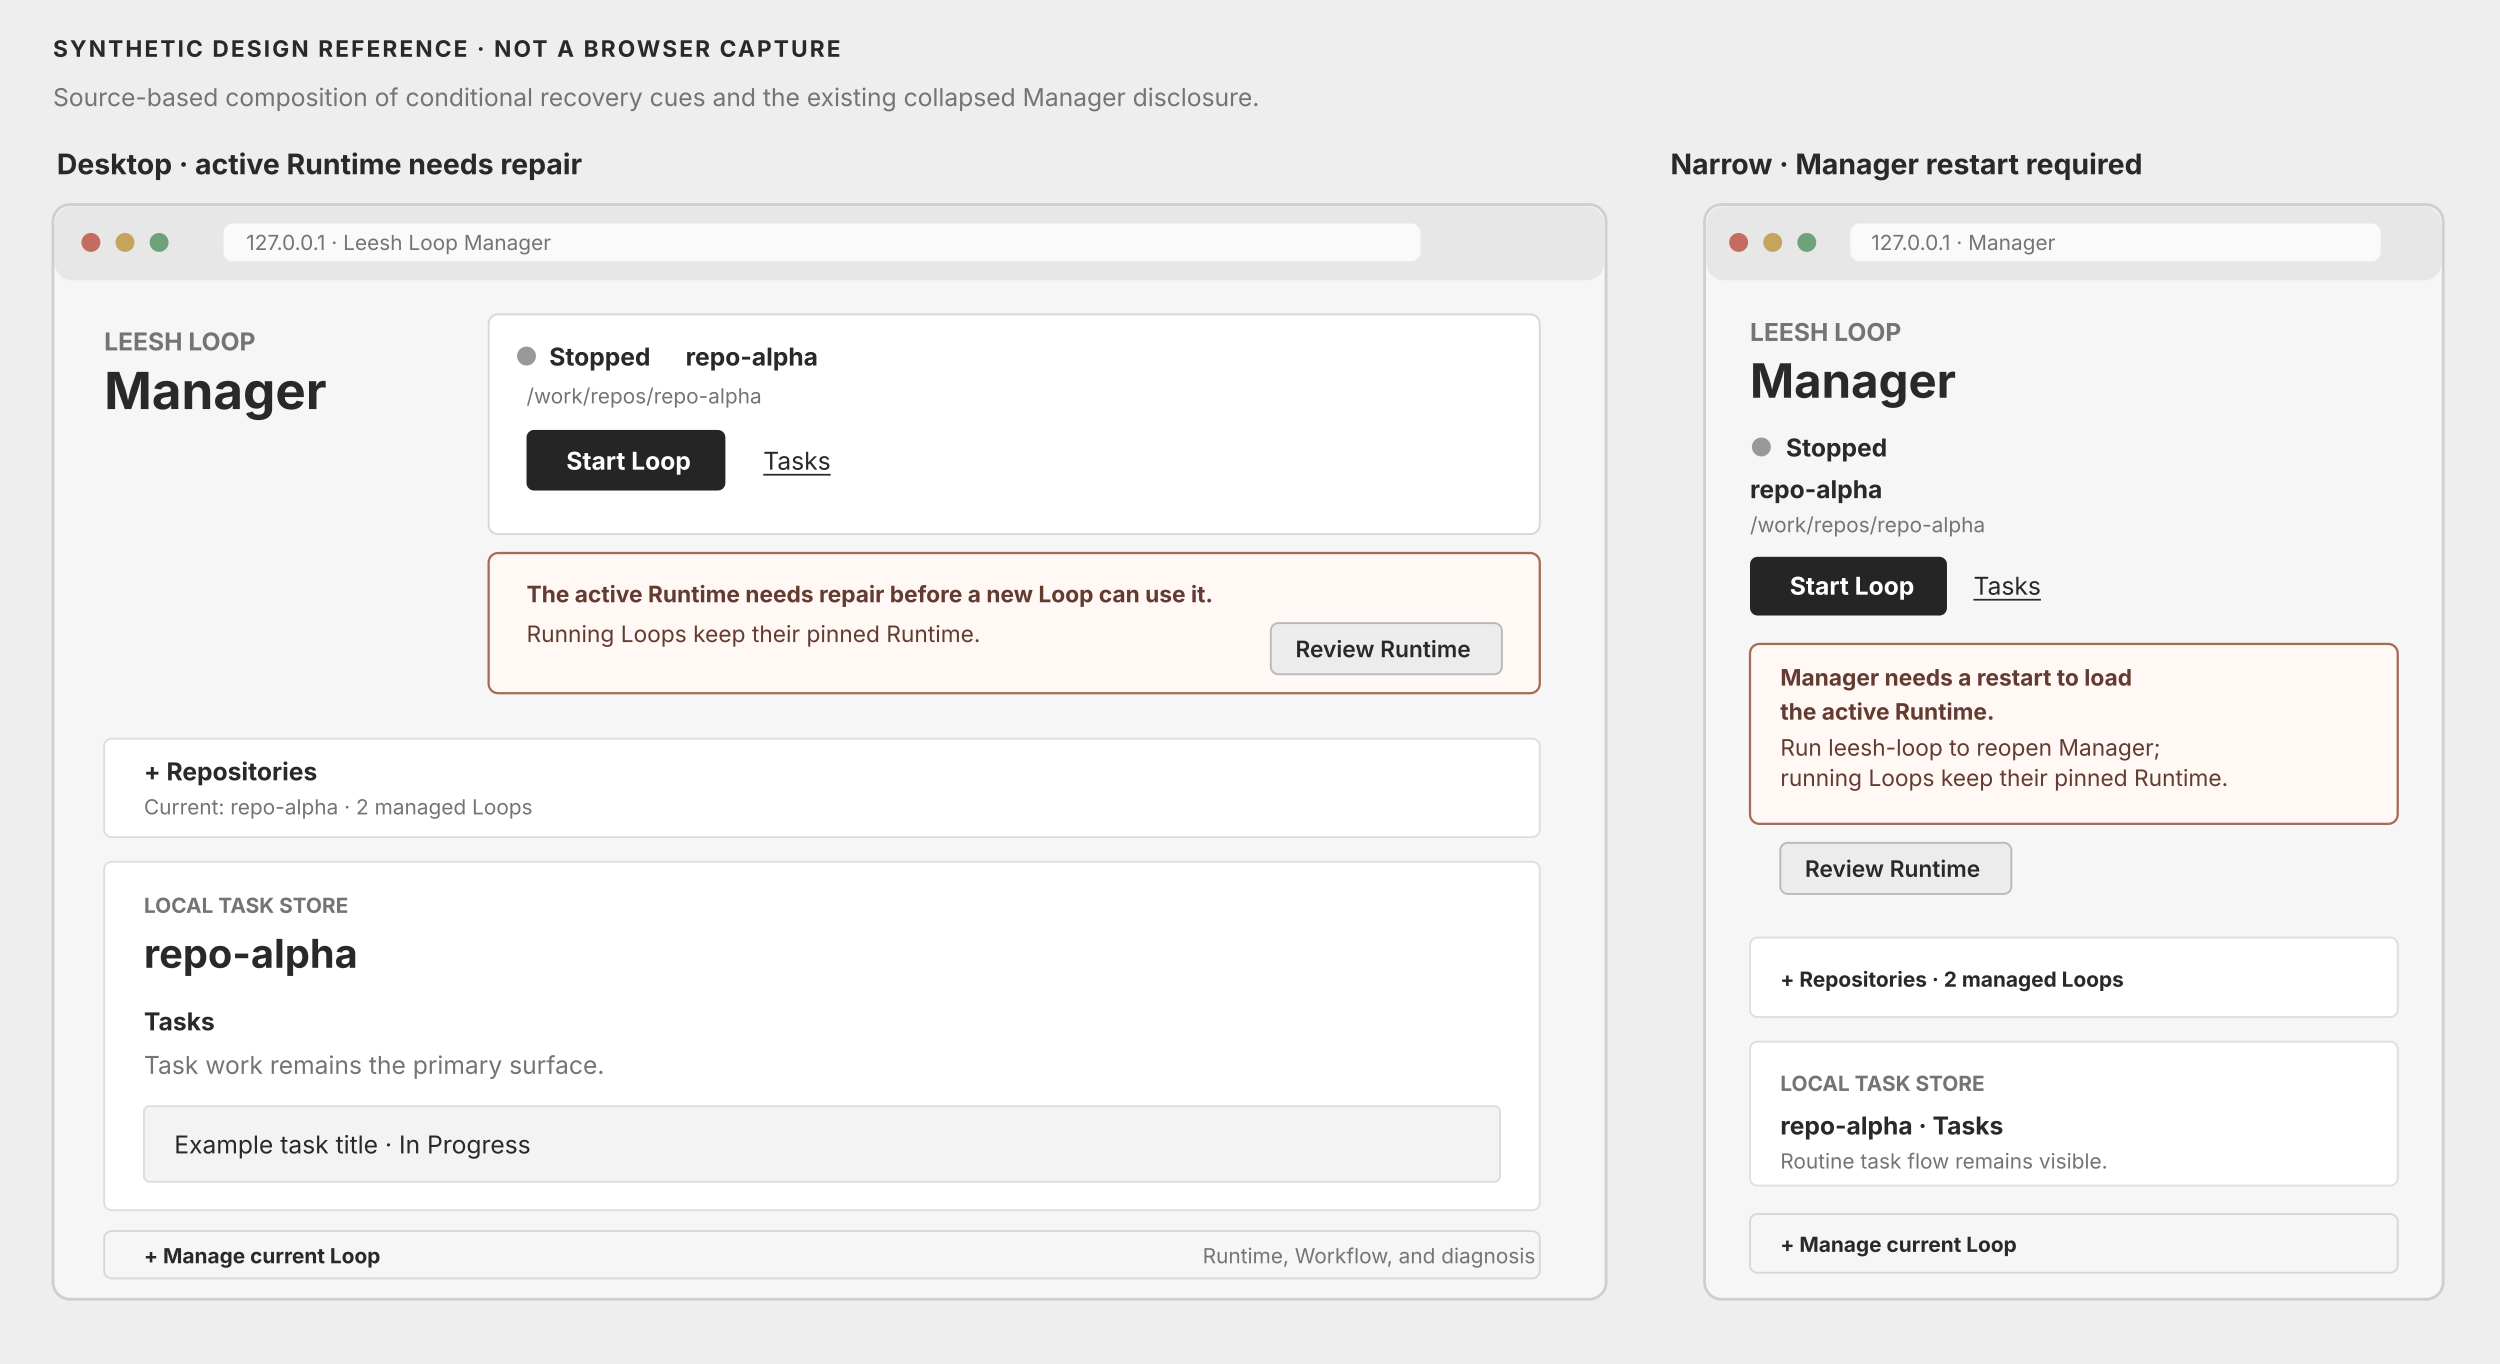
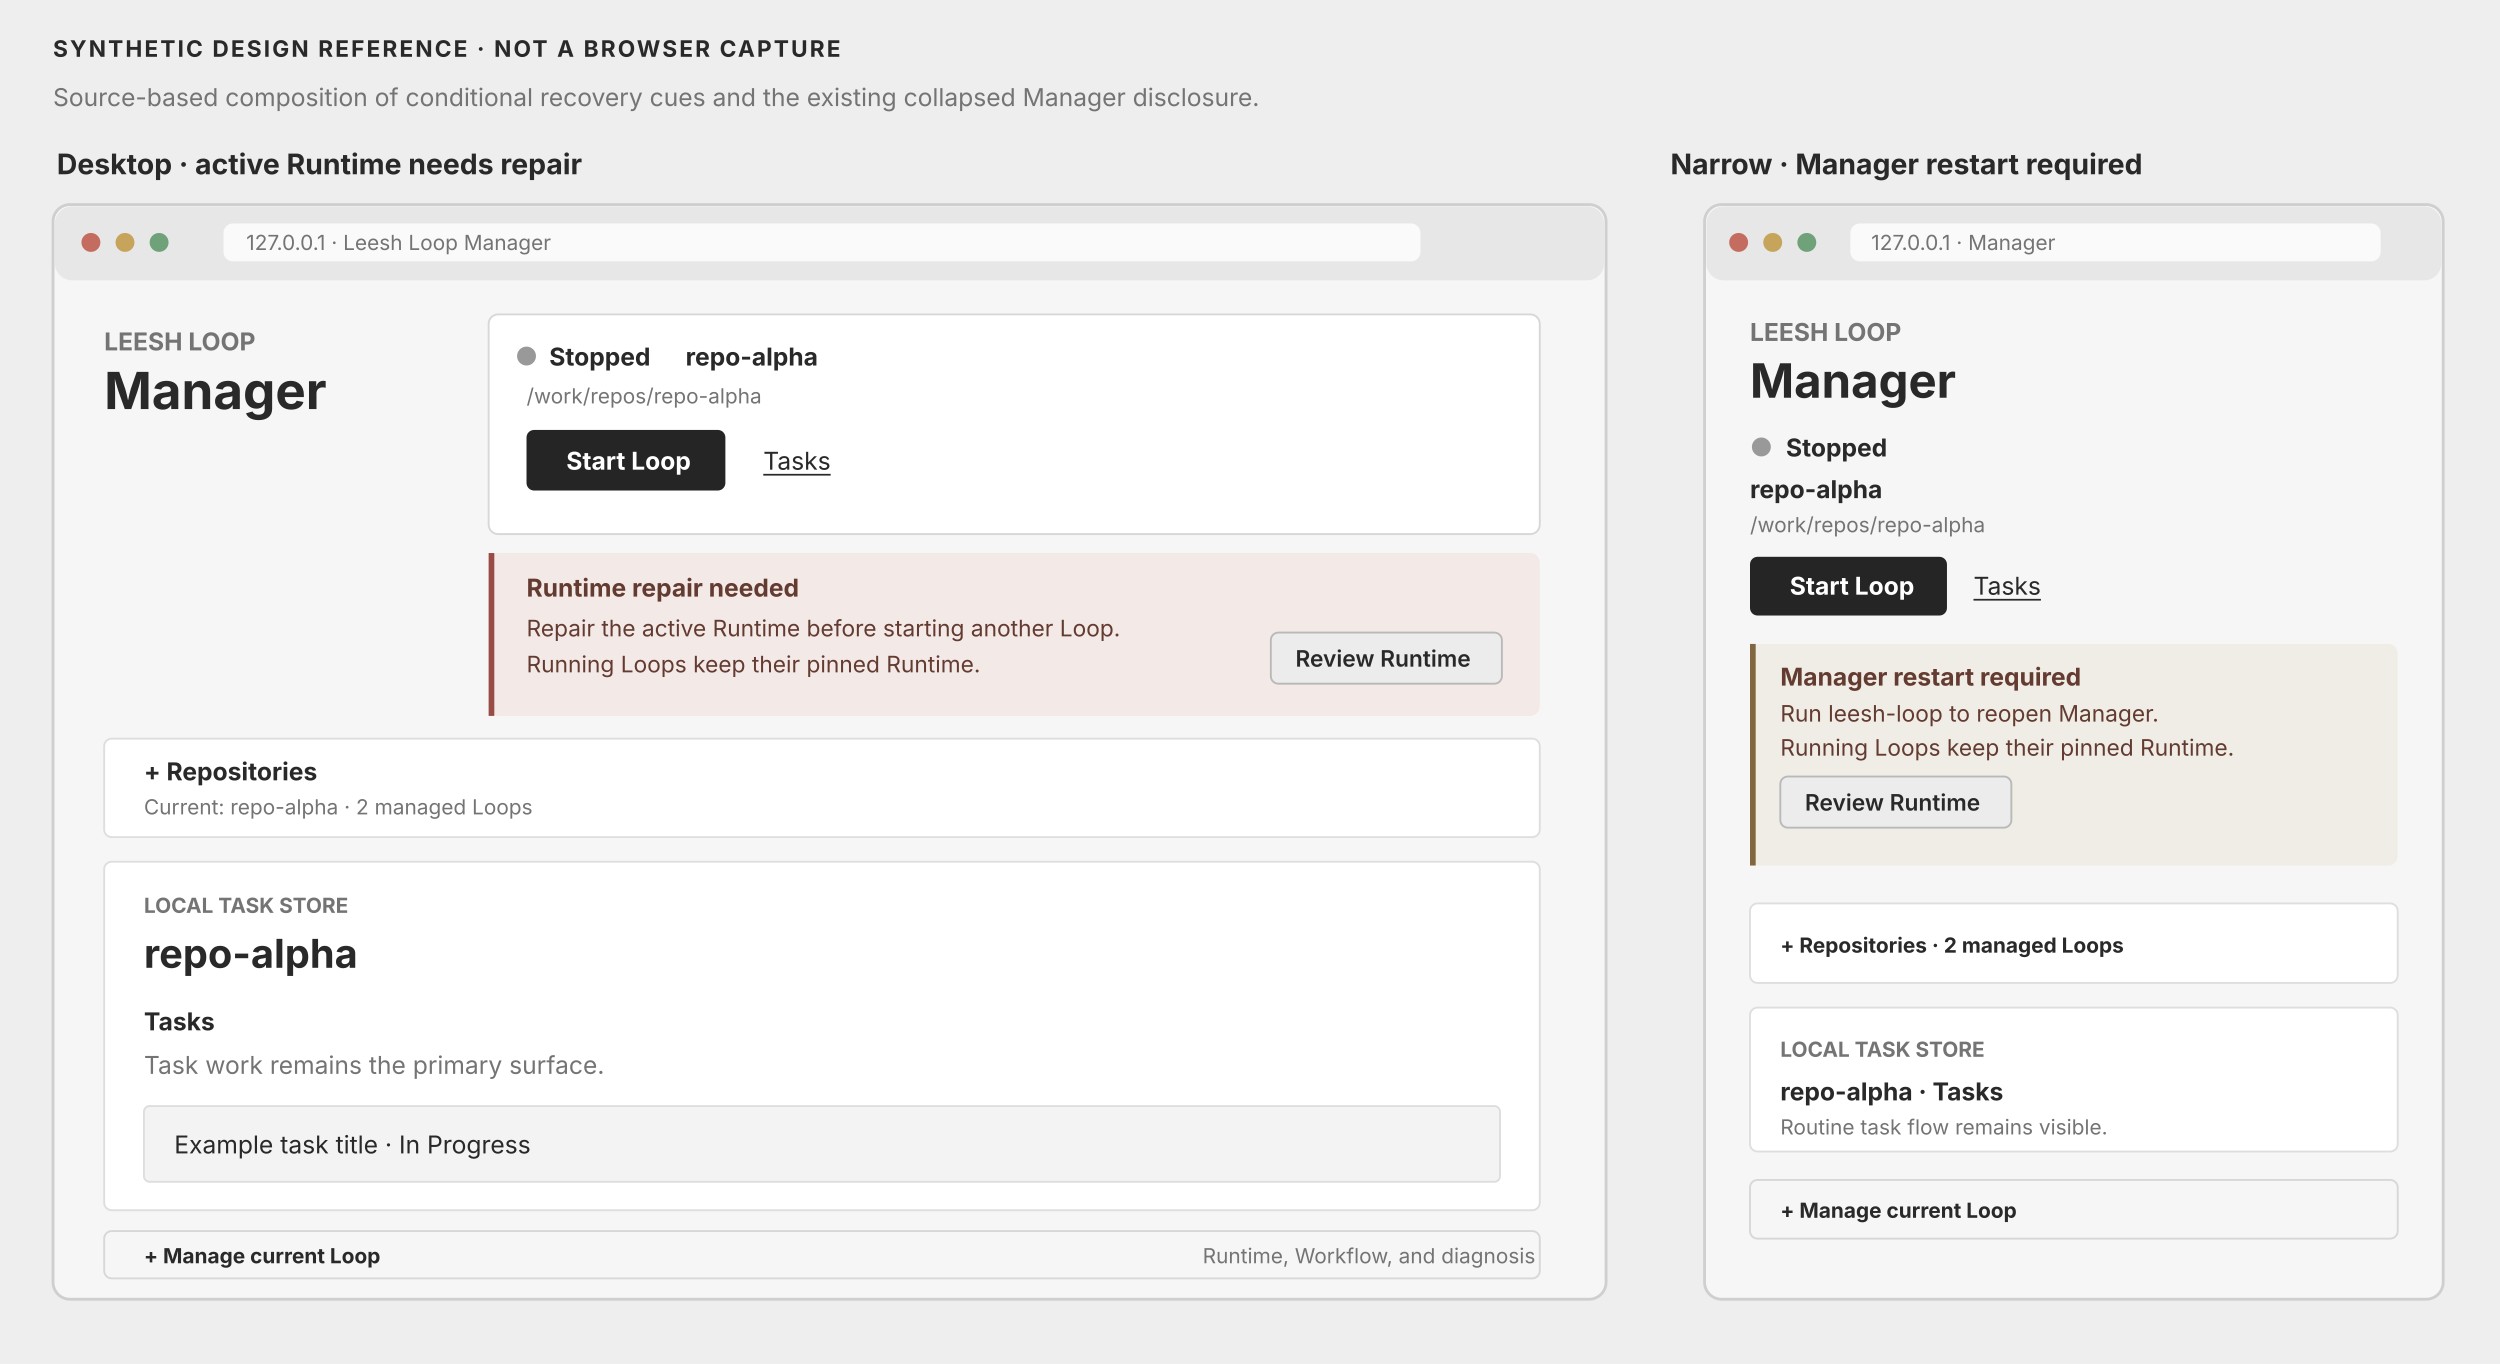
<svg xmlns="http://www.w3.org/2000/svg" viewBox="0 0 1320 720" role="img" aria-labelledby="title desc">
  <defs>
    <style>
      text { font-family: Inter, Arial, sans-serif; fill: #292929; }
      .frame { fill: #f6f6f6; stroke: #cfcfcf; stroke-width: 1.5; }
      .bar { fill: #fff; stroke: #d7d7d7; stroke-width: 1; }
      .muted { fill: #747474; }
      .small { font-size: 13px; }
      .tiny { font-size: 11px; }
      .button { fill: #252525; }
      .buttonText { fill: #fff; font-size: 13px; font-weight: 650; }
      .secondary { fill: #ececec; stroke: #b9b9b9; stroke-width: 1; }
      .secondaryText { font-size: 12px; font-weight: 600; }
-       .warning { fill: #fff8f5; stroke: #a66a57; stroke-width: 1.2; }
+       .warning { fill: #f3e9e7; stroke: none; }
+       .warningRestart { fill: #f0ede6; }
+       .warningRailRepair { fill: #994c45; }
+       .warningRailRestart { fill: #80673f; }
      .warningText { fill: #633b31; font-size: 12px; }
+       .warningStatus { fill: #633b31; font-size: 13px; font-weight: 700; }
      .section { fill: #fff; stroke: #dedede; stroke-width: 1; }
      .caption { font-size: 15px; font-weight: 700; }
      .statusDot { fill: #999; }
    </style>
  </defs>
  <rect width="1320" height="720" fill="#eeeeee" />
  <text x="28" y="30" font-size="12" font-weight="700" letter-spacing="1.1" fill="#8a493a">SYNTHETIC DESIGN REFERENCE · NOT A BROWSER CAPTURE</text>
  <text x="28" y="56" class="small muted">Source-based composition of conditional recovery cues and the existing collapsed Manager disclosure.</text>
  <text x="30" y="92" class="caption">Desktop · active Runtime needs repair</text>
  <rect x="28" y="108" width="820" height="578" rx="9" class="frame" />
  <rect x="29" y="109" width="818" height="39" rx="9" fill="#e7e7e7" />
  <circle cx="48" cy="128" r="5" fill="#c46c60" />
  <circle cx="66" cy="128" r="5" fill="#c6a45c" />
  <circle cx="84" cy="128" r="5" fill="#70a27a" />
  <rect x="118" y="118" width="632" height="20" rx="5" fill="#fafafa" />
  <text x="130" y="132" class="tiny muted">127.0.0.1 · Leesh Loop Manager</text>
  <text x="55" y="185" class="small muted" font-weight="700">LEESH LOOP</text>
  <text x="55" y="216" font-size="27" font-weight="700">Manager</text>
  <rect x="258" y="166" width="555" height="116" rx="5" class="bar" />
  <circle cx="278" cy="188" r="5" class="statusDot" />
  <text x="290" y="193" class="small" font-weight="700">Stopped</text>
  <text x="362" y="193" class="small" font-weight="700">repo-alpha</text>
  <text x="278" y="213" class="tiny muted">/work/repos/repo-alpha</text>
  <rect x="278" y="227" width="105" height="32" rx="4" class="button" />
  <text x="299" y="248" class="buttonText">Start Loop</text>
  <text x="403" y="248" class="small" text-decoration="underline">Tasks</text>
-   <rect x="258" y="292" width="555" height="74" rx="5" class="warning" />
-   <text x="278" y="318" class="warningText" font-weight="700">The active Runtime needs repair before a new Loop can use it.</text>
-   <text x="278" y="339" class="warningText">Running Loops keep their pinned Runtime.</text>
-   <rect x="671" y="329" width="122" height="27" rx="4" class="secondary" />
-   <text x="684" y="347" class="secondaryText">Review Runtime</text>
+   <rect x="258" y="292" width="555" height="86" rx="5" class="warning" />
+   <rect x="258" y="292" width="3" height="86" class="warningRailRepair" />
+   <text x="278" y="315" class="warningStatus">Runtime repair needed</text>
+   <text x="278" y="336" class="warningText">Repair the active Runtime before starting another Loop.</text>
+   <text x="278" y="355" class="warningText">Running Loops keep their pinned Runtime.</text>
+   <rect x="671" y="334" width="122" height="27" rx="4" class="secondary" />
+   <text x="684" y="352" class="secondaryText">Review Runtime</text>
  <rect x="55" y="390" width="758" height="52" rx="4" class="section" />
  <text x="76" y="412" class="small" font-weight="700">+ Repositories</text>
  <text x="76" y="430" class="tiny muted">Current: repo-alpha · 2 managed Loops</text>
  <rect x="55" y="455" width="758" height="184" rx="4" class="section" />
  <text x="76" y="482" class="tiny muted" font-weight="700">LOCAL TASK STORE</text>
  <text x="76" y="511" font-size="21" font-weight="700">repo-alpha</text>
  <text x="76" y="544" class="small" font-weight="700">Tasks</text>
  <text x="76" y="567" class="small muted">Task work remains the primary surface.</text>
  <rect x="76" y="584" width="716" height="40" rx="3" fill="#f3f3f3" stroke="#ddd" />
  <text x="92" y="609" class="small">Example task title · In Progress</text>
  <rect x="55" y="650" width="758" height="25" rx="4" fill="#f6f6f6" stroke="#d7d7d7" />
  <text x="76" y="667" class="tiny" font-weight="700">+ Manage current Loop</text>
  <text x="635" y="667" class="tiny muted">Runtime, Workflow, and diagnosis</text>
  <text x="882" y="92" class="caption">Narrow · Manager restart required</text>
  <rect x="900" y="108" width="390" height="578" rx="9" class="frame" />
  <rect x="901" y="109" width="388" height="39" rx="9" fill="#e7e7e7" />
  <circle cx="918" cy="128" r="5" fill="#c46c60" />
  <circle cx="936" cy="128" r="5" fill="#c6a45c" />
  <circle cx="954" cy="128" r="5" fill="#70a27a" />
  <rect x="977" y="118" width="280" height="20" rx="5" fill="#fafafa" />
  <text x="988" y="132" class="tiny muted">127.0.0.1 · Manager</text>
  <text x="924" y="180" class="small muted" font-weight="700">LEESH LOOP</text>
  <text x="924" y="210" font-size="25" font-weight="700">Manager</text>
  <circle cx="930" cy="236" r="5" class="statusDot" />
  <text x="943" y="241" class="small" font-weight="700">Stopped</text>
  <text x="924" y="263" class="small" font-weight="700">repo-alpha</text>
  <text x="924" y="281" class="tiny muted">/work/repos/repo-alpha</text>
  <rect x="924" y="294" width="104" height="31" rx="4" class="button" />
  <text x="945" y="314" class="buttonText">Start Loop</text>
  <text x="1042" y="314" class="small" text-decoration="underline">Tasks</text>
-   <rect x="924" y="340" width="342" height="95" rx="5" class="warning" />
-   <text x="940" y="362" class="warningText" font-weight="700">Manager needs a restart to load</text>
-   <text x="940" y="380" class="warningText" font-weight="700">the active Runtime.</text>
-   <text x="940" y="399" class="tiny warningText">Run leesh-loop to reopen Manager;</text>
-   <text x="940" y="415" class="tiny warningText">running Loops keep their pinned Runtime.</text>
-   <rect x="940" y="445" width="122" height="27" rx="4" class="secondary" />
-   <text x="953" y="463" class="secondaryText">Review Runtime</text>
-   <rect x="924" y="495" width="342" height="42" rx="4" class="section" />
-   <text x="940" y="521" class="tiny" font-weight="700">+ Repositories · 2 managed Loops</text>
-   <rect x="924" y="550" width="342" height="76" rx="4" class="section" />
-   <text x="940" y="576" class="tiny muted" font-weight="700">LOCAL TASK STORE</text>
-   <text x="940" y="599" class="small" font-weight="700">repo-alpha · Tasks</text>
-   <text x="940" y="617" class="tiny muted">Routine task flow remains visible.</text>
-   <rect x="924" y="641" width="342" height="31" rx="4" fill="#f6f6f6" stroke="#d7d7d7" />
-   <text x="940" y="661" class="tiny" font-weight="700">+ Manage current Loop</text>
+   <rect x="924" y="340" width="342" height="117" rx="5" class="warning warningRestart" />
+   <rect x="924" y="340" width="3" height="117" class="warningRailRestart" />
+   <text x="940" y="362" class="warningStatus">Manager restart required</text>
+   <text x="940" y="381" class="warningText">Run leesh-loop to reopen Manager.</text>
+   <text x="940" y="399" class="warningText">Running Loops keep their pinned Runtime.</text>
+   <rect x="940" y="410" width="122" height="27" rx="4" class="secondary" />
+   <text x="953" y="428" class="secondaryText">Review Runtime</text>
+   <rect x="924" y="477" width="342" height="42" rx="4" class="section" />
+   <text x="940" y="503" class="tiny" font-weight="700">+ Repositories · 2 managed Loops</text>
+   <rect x="924" y="532" width="342" height="76" rx="4" class="section" />
+   <text x="940" y="558" class="tiny muted" font-weight="700">LOCAL TASK STORE</text>
+   <text x="940" y="581" class="small" font-weight="700">repo-alpha · Tasks</text>
+   <text x="940" y="599" class="tiny muted">Routine task flow remains visible.</text>
+   <rect x="924" y="623" width="342" height="31" rx="4" fill="#f6f6f6" stroke="#d7d7d7" />
+   <text x="940" y="643" class="tiny" font-weight="700">+ Manage current Loop</text>
</svg>
